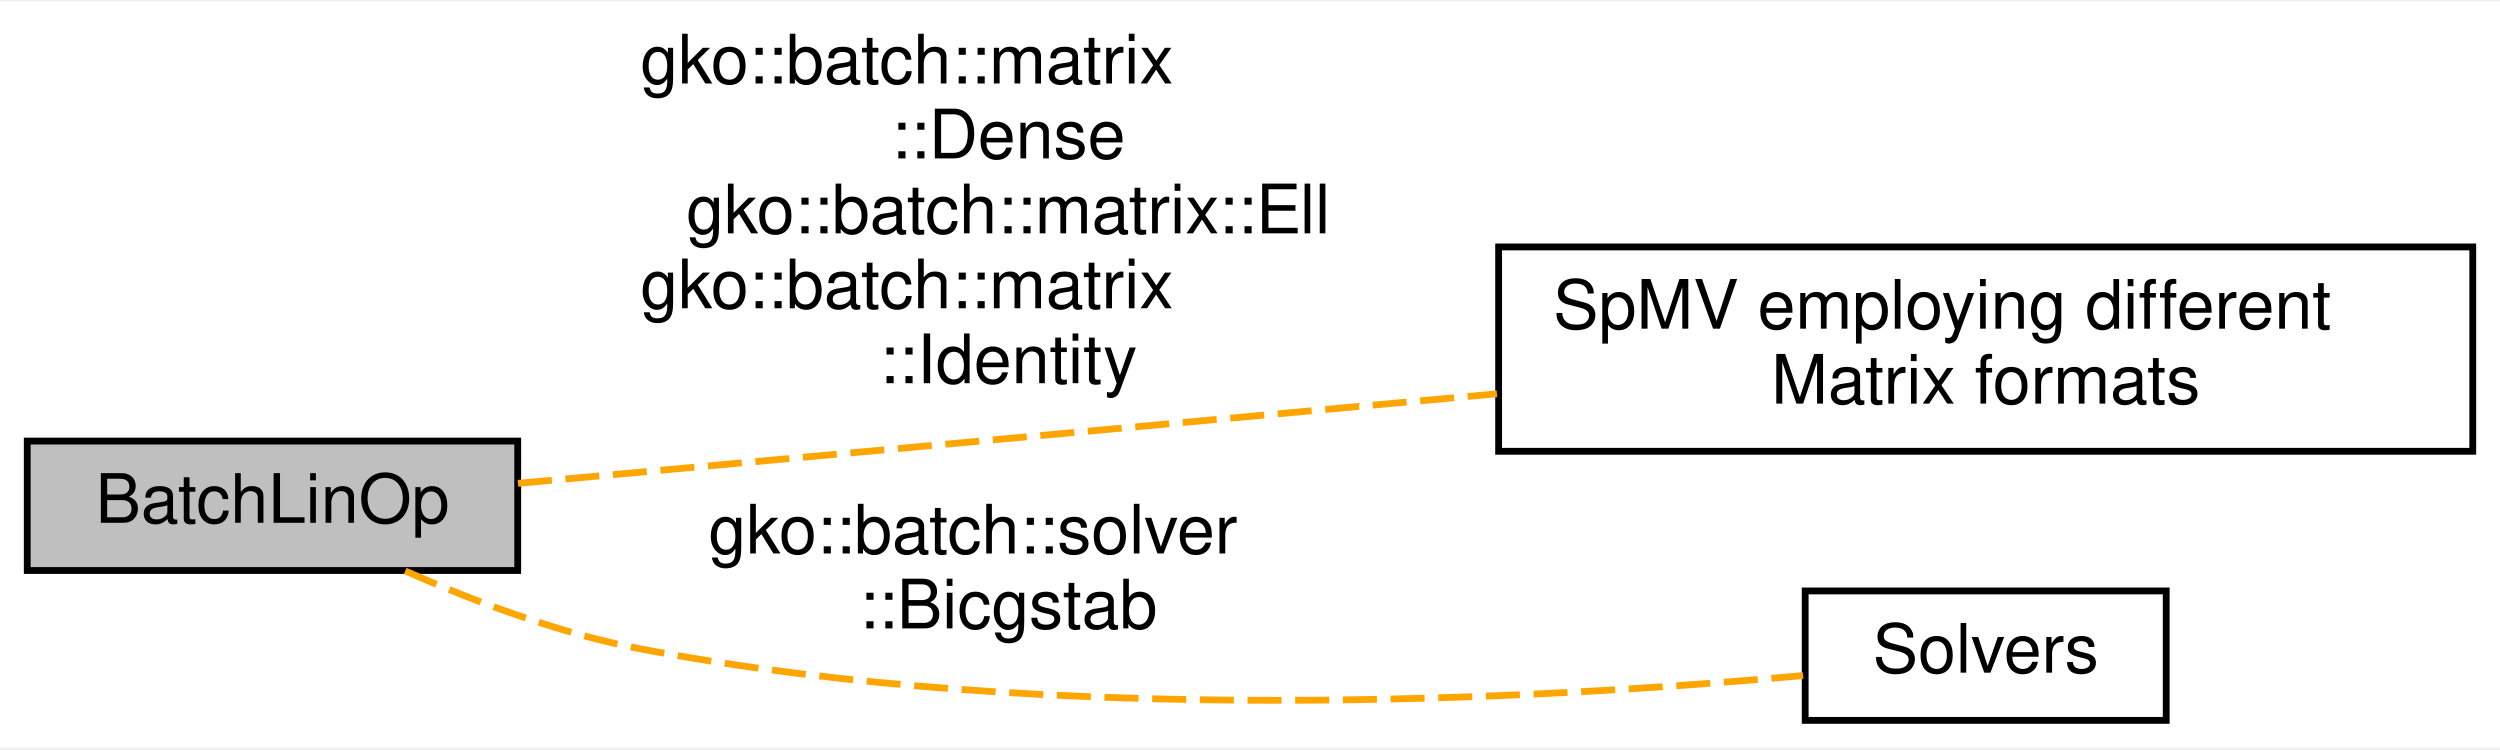
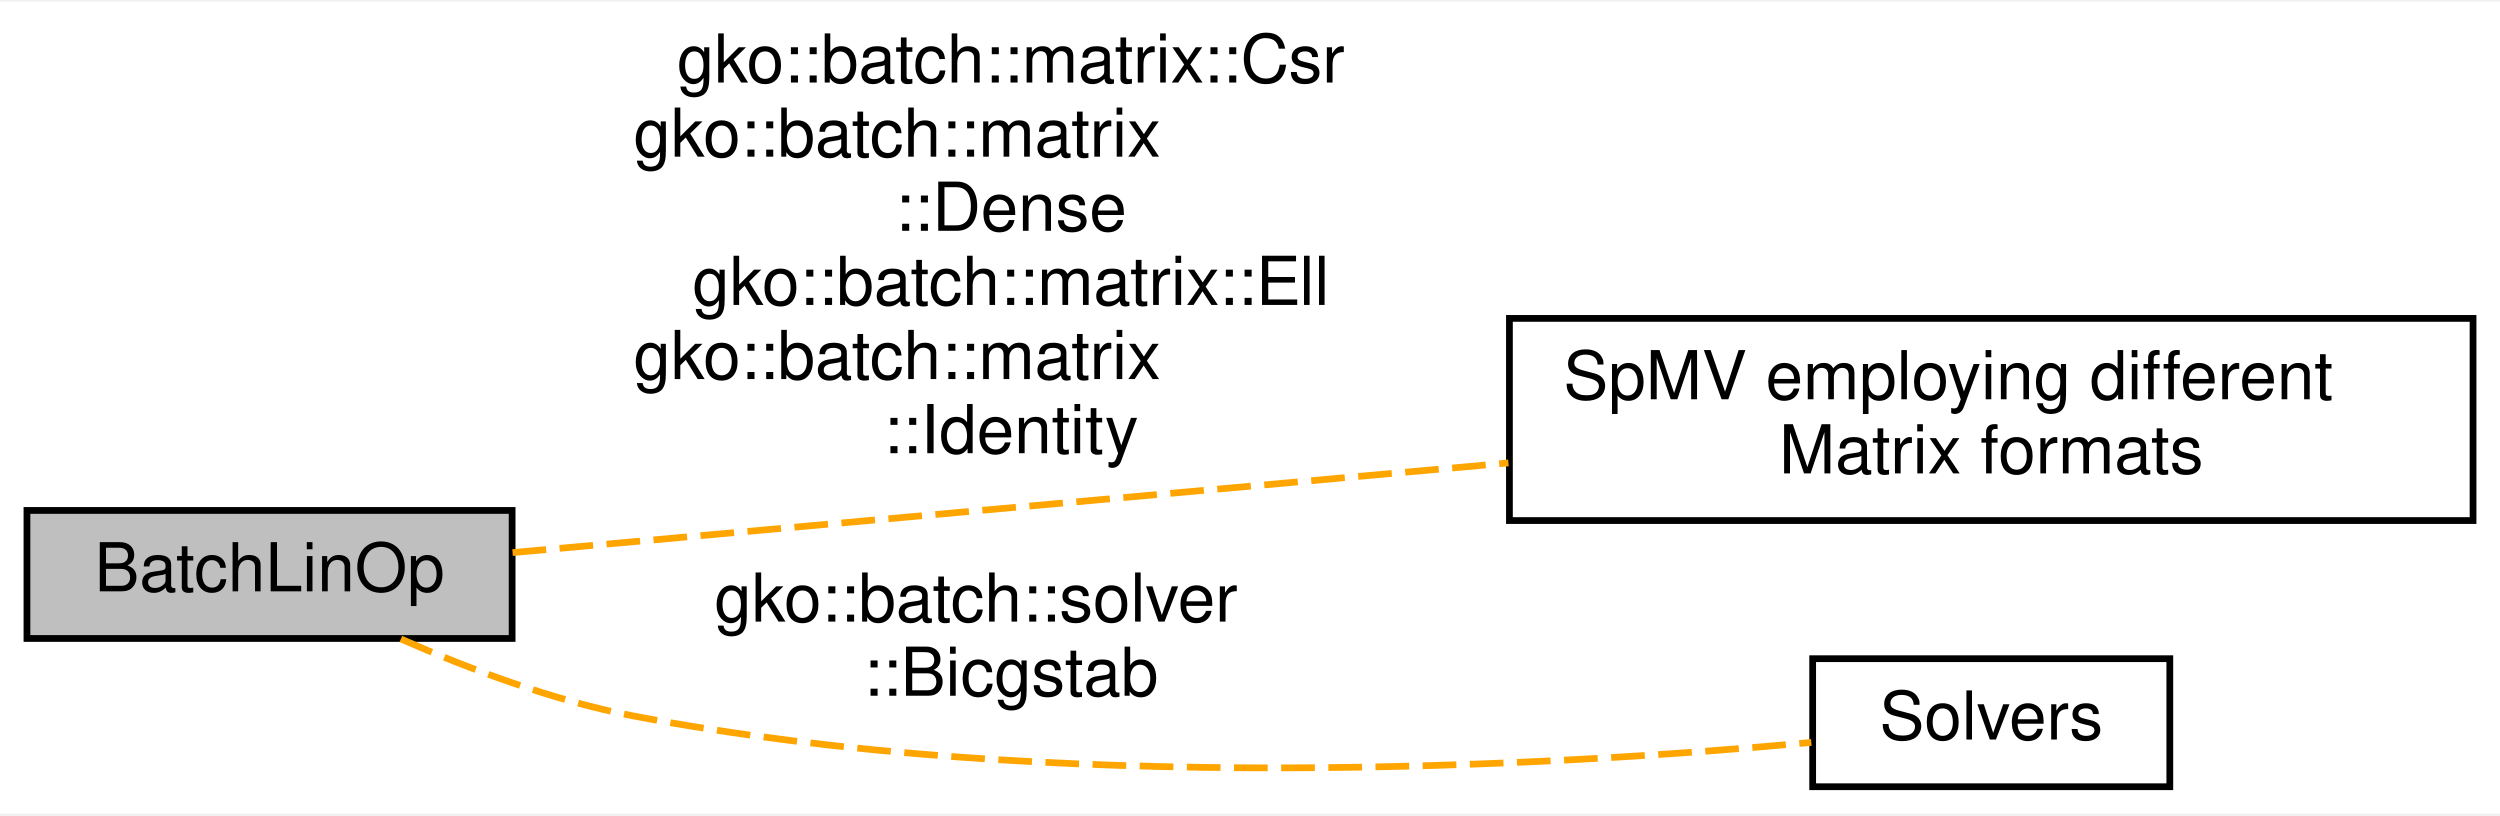
- <svg xmlns="http://www.w3.org/2000/svg" xmlns:xlink="http://www.w3.org/1999/xlink" width="367pt" height="110pt" viewBox="0.00 0.00 367.00 109.50">
-   <g id="graph0" class="graph" transform="scale(1 1) rotate(0) translate(4 105.5)">
-     <polygon fill="#ffffff" stroke="transparent" points="-4,4 -4,-105.5 363,-105.5 363,4 -4,4" />
+ <svg xmlns="http://www.w3.org/2000/svg" xmlns:xlink="http://www.w3.org/1999/xlink" width="371pt" height="121pt" viewBox="0.00 0.00 371.00 120.50">
+   <g id="graph0" class="graph" transform="scale(1 1) rotate(0) translate(4 116.5)">
+     <polygon fill="#ffffff" stroke="transparent" points="-4,4 -4,-116.5 367,-116.5 367,4 -4,4" />
    <g id="node1" class="node">
      <g id="a_node1">
        <a xlink:title=" ">
          <polygon fill="#bfbfbf" stroke="#000000" points="72,-41 0,-41 0,-22 72,-22 72,-41" />
          <text text-anchor="middle" x="36" y="-29" font-family="Helvetica,sans-Serif" font-size="10.00" fill="#000000">BatchLinOp</text>
        </a>
      </g>
    </g>
    <g id="node2" class="node">
      <g id="a_node2">
        <a xlink:href="group__mat__formats.html" target="_top" xlink:title="A module dedicated to the implementation and usage of the various Matrix Formats in Ginkgo.">
-           <polygon fill="#ffffff" stroke="#000000" points="359,-69.5 216,-69.5 216,-39.5 359,-39.5 359,-69.5" />
-           <text text-anchor="start" x="224" y="-57.5" font-family="Helvetica,sans-Serif" font-size="10.00" fill="#000000">SpMV employing different</text>
-           <text text-anchor="middle" x="287.5" y="-46.5" font-family="Helvetica,sans-Serif" font-size="10.00" fill="#000000"> Matrix formats</text>
+           <polygon fill="#ffffff" stroke="#000000" points="363,-69.5 220,-69.5 220,-39.5 363,-39.5 363,-69.5" />
+           <text text-anchor="start" x="228" y="-57.5" font-family="Helvetica,sans-Serif" font-size="10.00" fill="#000000">SpMV employing different</text>
+           <text text-anchor="middle" x="291.5" y="-46.5" font-family="Helvetica,sans-Serif" font-size="10.00" fill="#000000"> Matrix formats</text>
        </a>
      </g>
    </g>
    <g id="edge1" class="edge">
-       <path fill="none" stroke="#ffa500" stroke-dasharray="5,2" d="M72.034,-34.795C109.385,-38.211 168.772,-43.642 215.748,-47.938" />
+       <path fill="none" stroke="#ffa500" stroke-dasharray="5,2" d="M72.065,-34.747C110.306,-38.189 171.712,-43.717 219.854,-48.05" />
+       <text text-anchor="middle" x="146" y="-104.5" font-family="Helvetica,sans-Serif" font-size="10.00" fill="#000000">gko::batch::matrix::Csr</text>
      <text text-anchor="start" x="90" y="-93.5" font-family="Helvetica,sans-Serif" font-size="10.00" fill="#000000">gko::batch::matrix</text>
-       <text text-anchor="middle" x="144" y="-82.5" font-family="Helvetica,sans-Serif" font-size="10.00" fill="#000000">::Dense</text>
-       <text text-anchor="middle" x="144" y="-71.5" font-family="Helvetica,sans-Serif" font-size="10.00" fill="#000000">gko::batch::matrix::Ell</text>
+       <text text-anchor="middle" x="146" y="-82.5" font-family="Helvetica,sans-Serif" font-size="10.00" fill="#000000">::Dense</text>
+       <text text-anchor="middle" x="146" y="-71.5" font-family="Helvetica,sans-Serif" font-size="10.00" fill="#000000">gko::batch::matrix::Ell</text>
      <text text-anchor="start" x="90" y="-60.5" font-family="Helvetica,sans-Serif" font-size="10.00" fill="#000000">gko::batch::matrix</text>
-       <text text-anchor="middle" x="144" y="-49.5" font-family="Helvetica,sans-Serif" font-size="10.00" fill="#000000">::Identity</text>
+       <text text-anchor="middle" x="146" y="-49.5" font-family="Helvetica,sans-Serif" font-size="10.00" fill="#000000">::Identity</text>
    </g>
    <g id="node3" class="node">
      <g id="a_node3">
        <a xlink:href="group__solvers.html" target="_top" xlink:title="A module dedicated to the implementation and usage of the Solvers in Ginkgo.">
-           <polygon fill="#ffffff" stroke="#000000" points="314,-19 261,-19 261,0 314,0 314,-19" />
-           <text text-anchor="middle" x="287.5" y="-7" font-family="Helvetica,sans-Serif" font-size="10.00" fill="#000000">Solvers</text>
+           <polygon fill="#ffffff" stroke="#000000" points="318,-19 265,-19 265,0 318,0 318,-19" />
+           <text text-anchor="middle" x="291.5" y="-7" font-family="Helvetica,sans-Serif" font-size="10.00" fill="#000000">Solvers</text>
        </a>
      </g>
    </g>
    <g id="edge2" class="edge">
-       <path fill="none" stroke="#ffa500" stroke-dasharray="5,2" d="M55.488,-21.927C65.535,-17.511 78.142,-12.756 90,-10.5 150.127,.938 222.425,-3.089 260.689,-6.575" />
-       <text text-anchor="start" x="100" y="-24.5" font-family="Helvetica,sans-Serif" font-size="10.00" fill="#000000">gko::batch::solver</text>
-       <text text-anchor="middle" x="144" y="-13.5" font-family="Helvetica,sans-Serif" font-size="10.00" fill="#000000">::Bicgstab</text>
+       <path fill="none" stroke="#ffa500" stroke-dasharray="5,2" d="M55.488,-21.926C65.535,-17.51 78.142,-12.755 90,-10.5 151.689,1.232 225.935,-2.997 264.799,-6.572" />
+       <text text-anchor="start" x="102" y="-24.5" font-family="Helvetica,sans-Serif" font-size="10.00" fill="#000000">gko::batch::solver</text>
+       <text text-anchor="middle" x="146" y="-13.5" font-family="Helvetica,sans-Serif" font-size="10.00" fill="#000000">::Bicgstab</text>
    </g>
  </g>
</svg>
